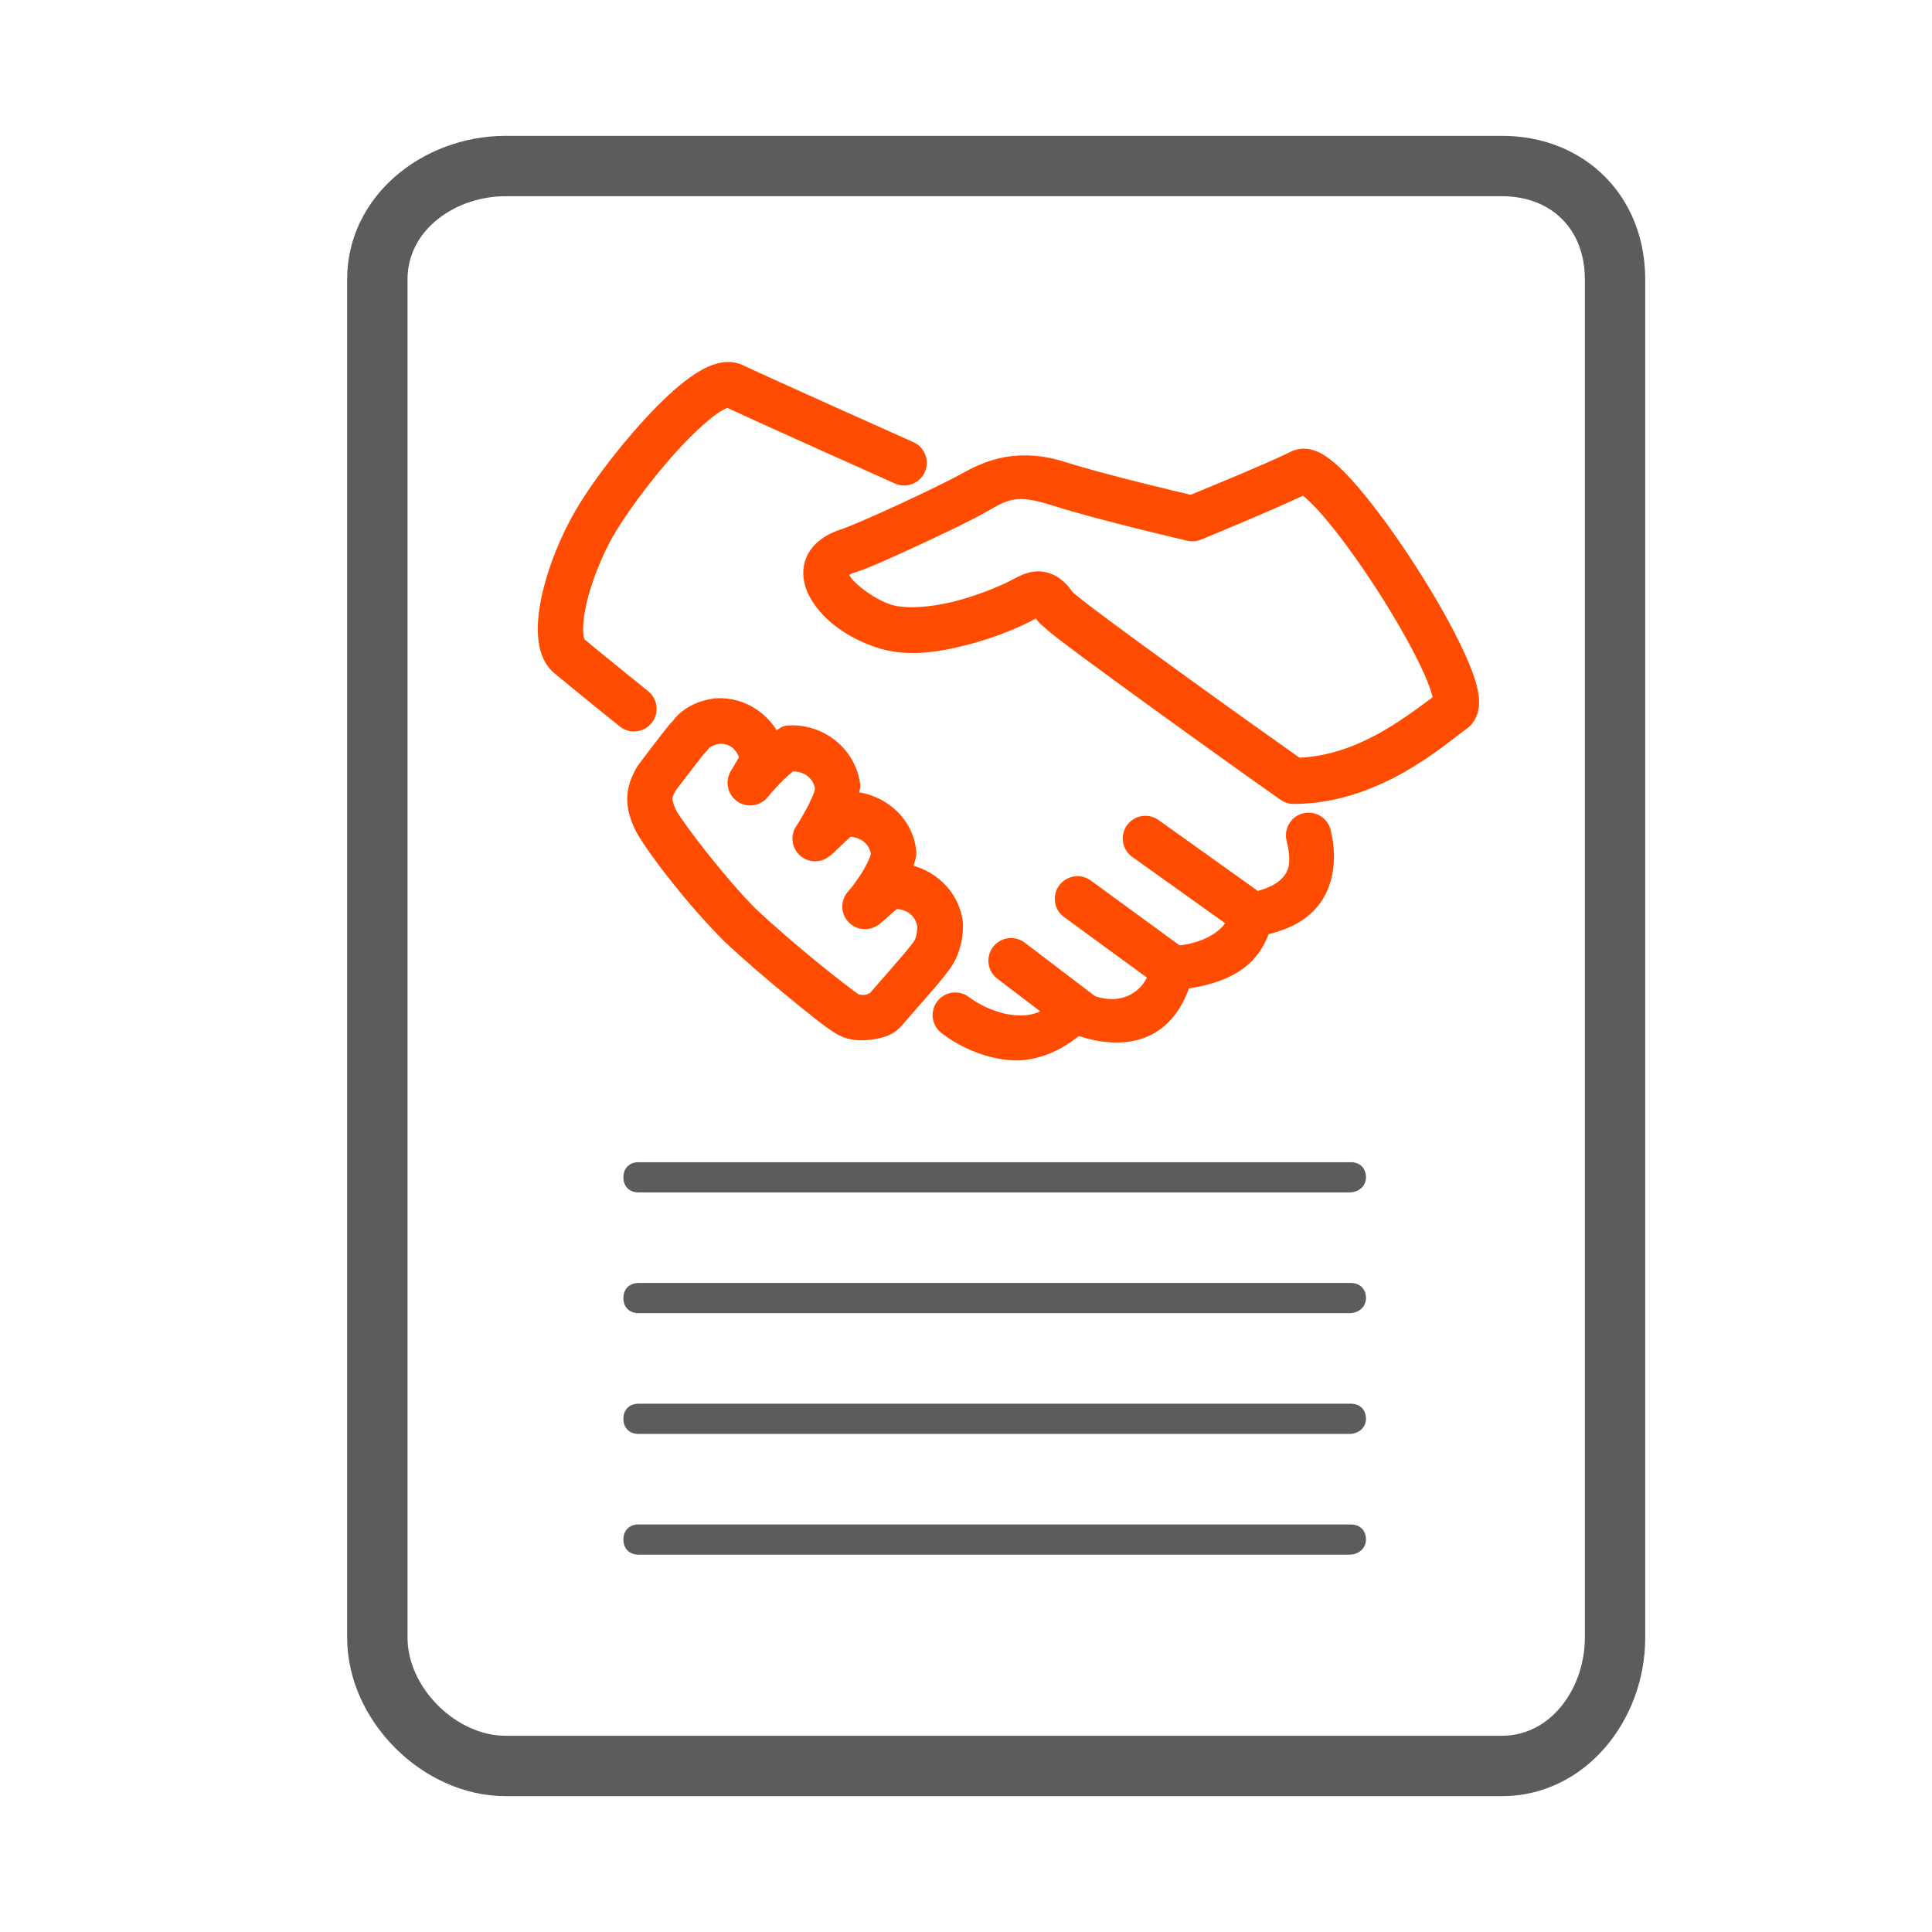
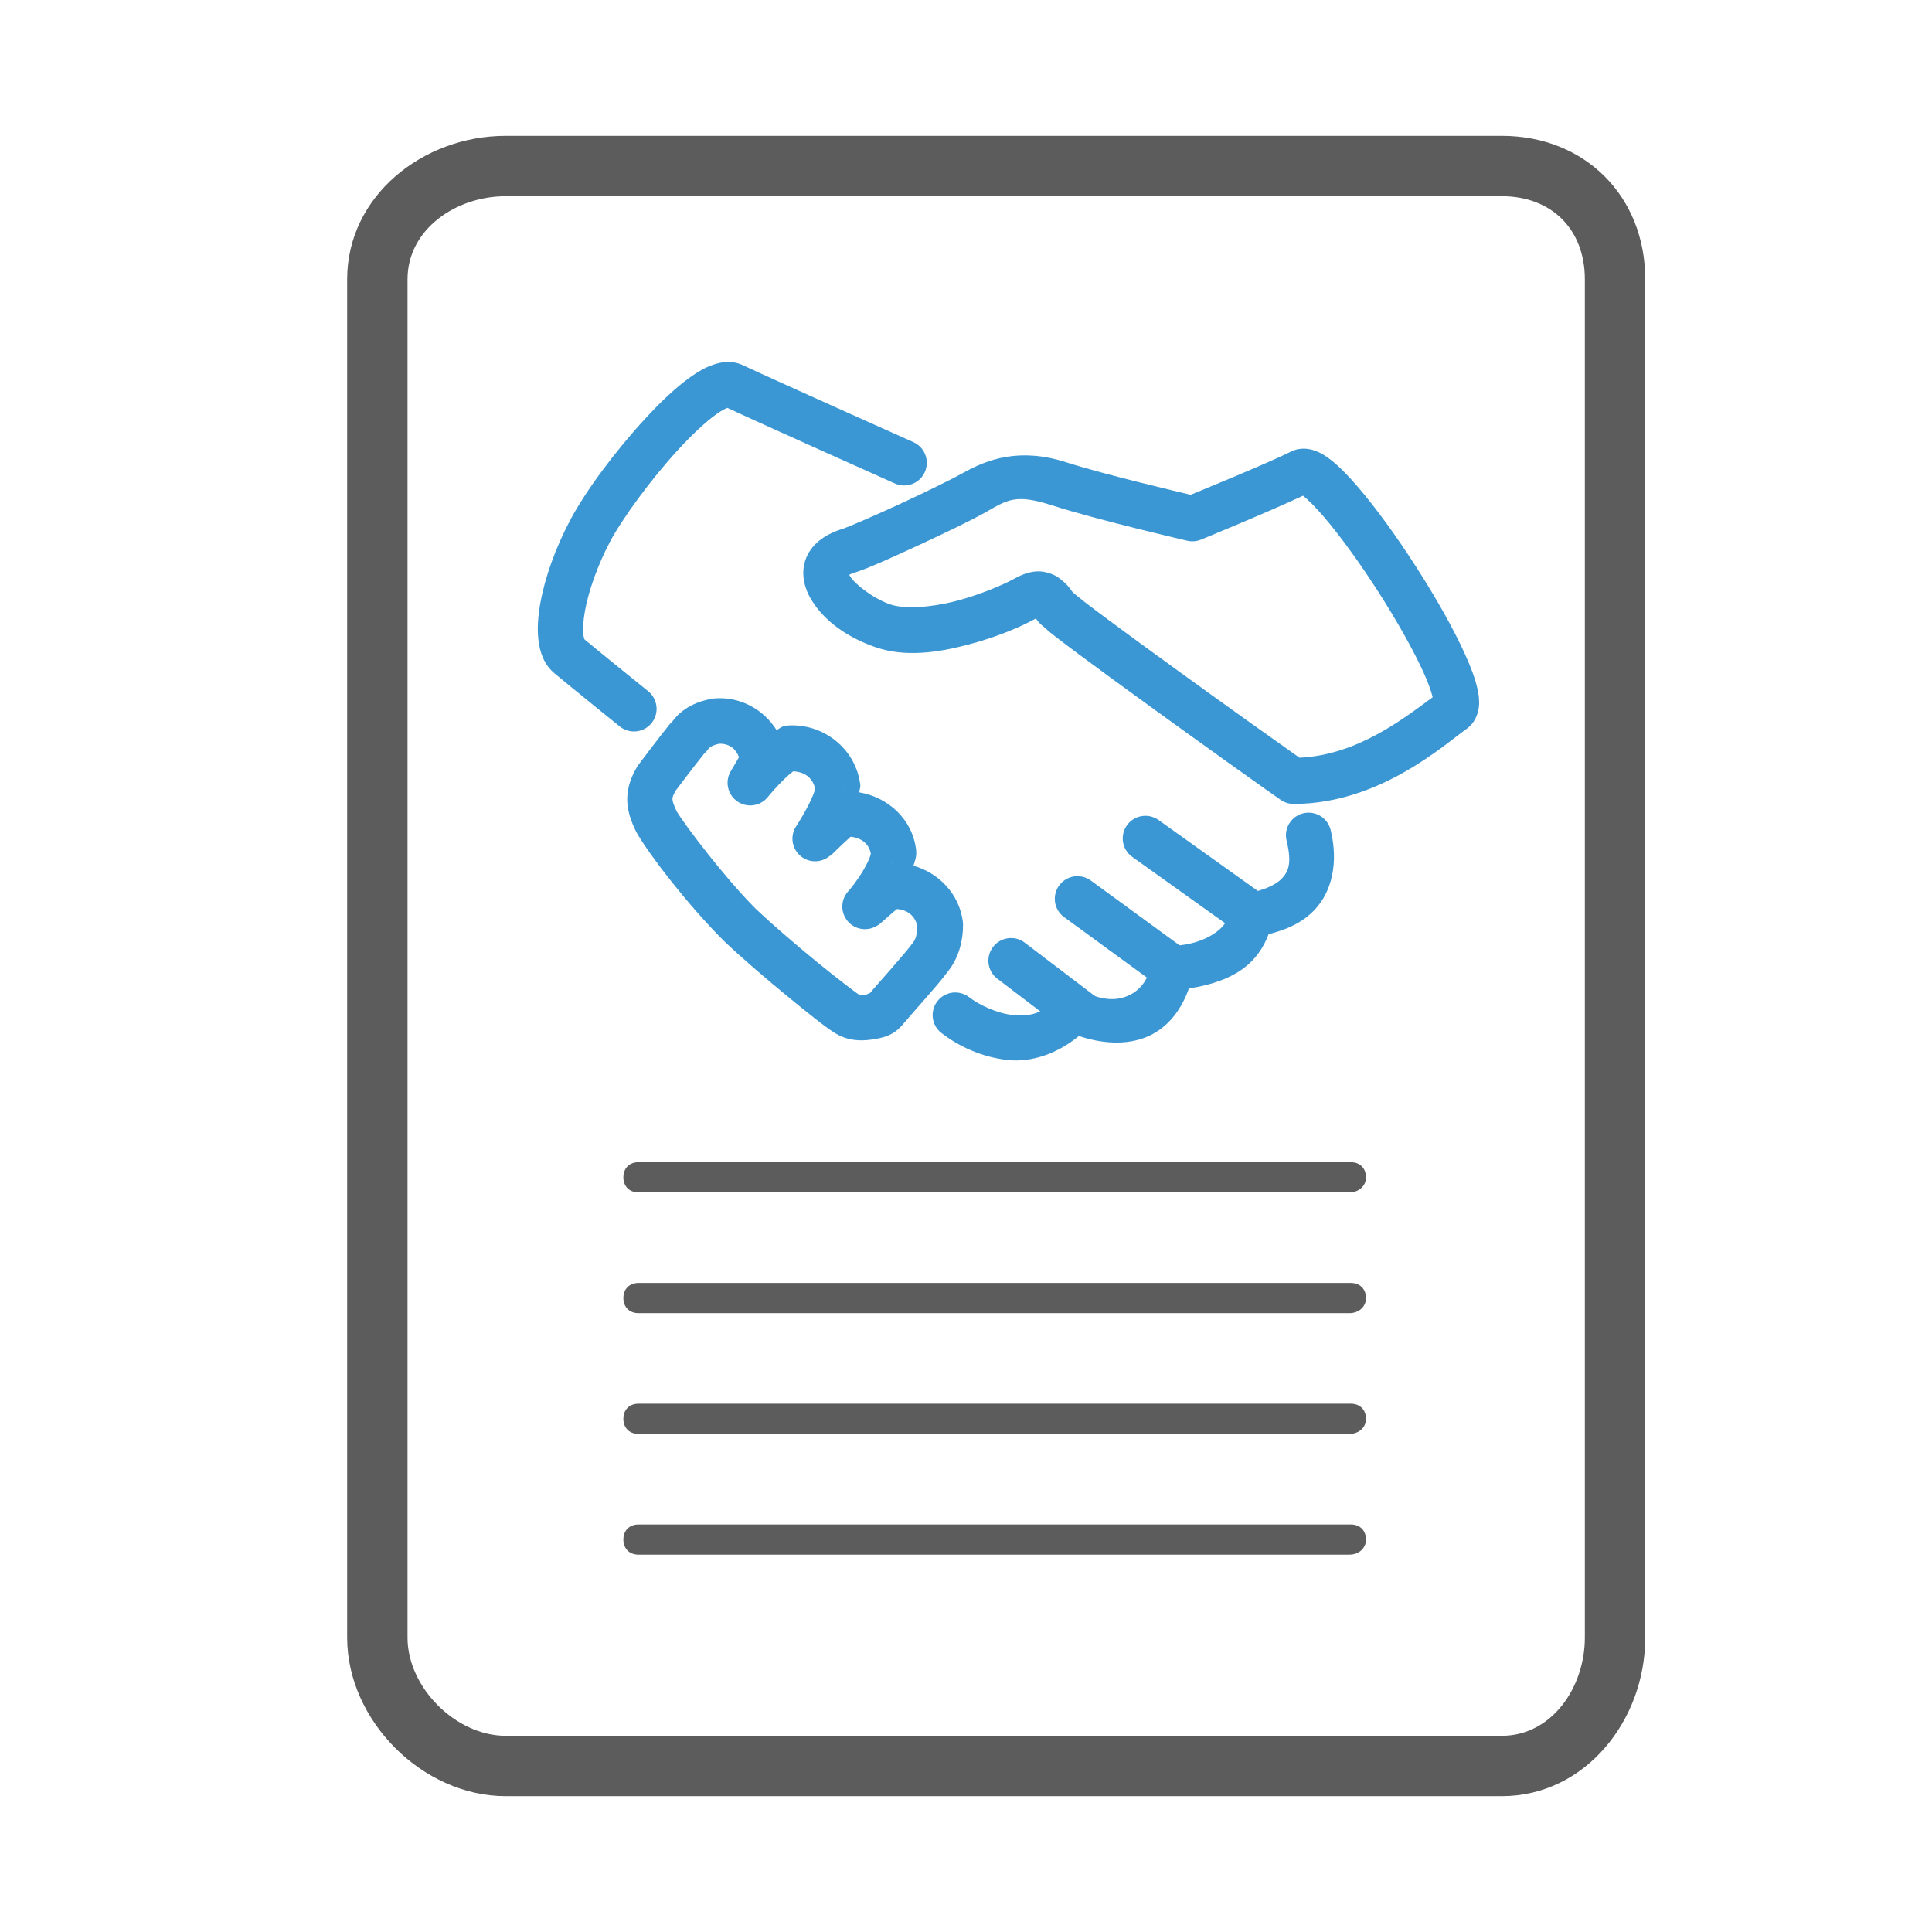
<svg xmlns="http://www.w3.org/2000/svg" enable-background="new 0 0 128 128" height="128px" id="Layer_1" version="1.1" viewBox="0 0 128 128" width="128px" xml:space="preserve">
  <defs id="defs42" />
  <g id="g4660" transform="translate(0,4)">
    <path style="fill:#5c5c5c;fill-opacity:1" id="path30" d="m 89.4,75 -47.1,0 c -0.6,0 -1,-0.4 -1,-1 0,-0.6 0.4,-1 1,-1 l 47.2,0 c 0.6,0 1,0.4 1,1 0,0.6 -0.5,1 -1.1,1 z" />
    <path style="fill:#5c5c5c;fill-opacity:1" id="path32" d="m 89.4,83 -47.1,0 c -0.6,0 -1,-0.4 -1,-1 0,-0.6 0.4,-1 1,-1 l 47.2,0 c 0.6,0 1,0.4 1,1 0,0.6 -0.5,1 -1.1,1 z" />
    <path style="fill:#5c5c5c;fill-opacity:1" id="path34" d="m 89.4,91 -47.1,0 c -0.6,0 -1,-0.4 -1,-1 0,-0.6 0.4,-1 1,-1 l 47.2,0 c 0.6,0 1,0.4 1,1 0,0.6 -0.5,1 -1.1,1 z" />
    <path style="fill:#5c5c5c;fill-opacity:1" id="path36" d="m 89.4,99 -47.1,0 c -0.6,0 -1,-0.4 -1,-1 0,-0.6 0.4,-1 1,-1 l 47.2,0 c 0.6,0 1,0.4 1,1 0,0.6 -0.5,1 -1.1,1 z" />
  </g>
  <path d="M99.5,9h-66C28,9,23,13,23,18.5v90c0,5.5,5,10.5,10.5,10.5h66c5.5,0,9.5-5,9.5-10.5v-90C109,13,105,9,99.5,9  z M105,108.5c0,3.3-2.2,6.5-5.5,6.5h-66c-3.3,0-6.5-3.2-6.5-6.5v-90c0-3.3,3.2-5.5,6.5-5.5h66c3.3,0,5.5,2.2,5.5,5.5V108.5z" fill="#2C3E50" id="path38" style="fill:#5c5c5c;fill-opacity:1" />
-   <g id="g3762" transform="translate(-116.6102,16.20339)" style="fill:#5c5c5c;fill-opacity:1">
-     <g id="g4651">
-       <path id="path5-2" d="m 164.019,30.062 a 1.5,1.5 0 0 0 -0.119,0.014 c -0.977,0.14 -2.116,0.572 -2.836,1.652 l 0.188,-0.229 -0.199,0.199 a 1.5,1.5 0 0 0 -0.111,0.123 c -0.83,1.038 -2.027,2.639 -2.027,2.639 a 1.5,1.5 0 0 0 -0.088,0.127 c -0.379,0.632 -0.662,1.363 -0.662,2.146 1e-5,0.783 0.255,1.493 0.607,2.197 a 1.5,1.5 0 0 0 0.047,0.084 c 0.893,1.531 3.406,4.777 5.734,7.105 a 1.5,1.5 0 0 0 0.025,0.023 c 1.153,1.1 2.74,2.46 4.158,3.625 1.419,1.165 2.501,2.037 3.182,2.463 0.848,0.53 1.712,0.549 2.469,0.436 0.756,-0.113 1.456,-0.268 2.098,-1.07 0.109,-0.136 0.754,-0.869 1.371,-1.574 0.595,-0.679 1.149,-1.314 1.52,-1.82 0.732,-0.887 1.039,-2.027 1.039,-3.143 a 1.5,1.5 0 0 0 -0.012,-0.186 c -0.23,-1.843 -1.589,-3.242 -3.275,-3.719 0.097,-0.318 0.229,-0.605 0.178,-1.062 a 1.5,1.5 0 0 0 -0.004,-0.019 c -0.252,-2.017 -1.862,-3.464 -3.771,-3.783 0.018,-0.179 0.101,-0.288 0.072,-0.518 -0.296,-2.371 -2.443,-4.056 -4.781,-3.91 a 1.5,1.5 0 0 0 -0.119,0.012 c -0.334,0.048 -0.441,0.19 -0.641,0.295 -0.835,-1.336 -2.351,-2.213 -4.041,-2.107 z m 0.244,3.01 c 0.686,-0.02 1.108,0.354 1.307,0.889 -0.037,0.065 -0.064,0.116 -0.104,0.184 -0.218,0.375 -0.439,0.744 -0.439,0.744 a 1.5,1.5 0 0 0 2.457,1.709 c 0.147,-0.183 0.614,-0.725 1.064,-1.164 0.225,-0.219 0.452,-0.416 0.609,-0.533 0.774,0.021 1.37,0.474 1.467,1.246 -0.03,-0.243 0.002,-0.091 -0.068,0.117 -0.07,0.208 -0.199,0.503 -0.348,0.801 -0.298,0.596 -0.686,1.227 -0.844,1.463 a 1.5,1.5 0 0 0 2.08,2.08 c 0.347,-0.231 0.407,-0.329 0.596,-0.508 0.189,-0.179 0.398,-0.383 0.6,-0.572 0.128,-0.12 0.223,-0.202 0.328,-0.295 0.706,0.068 1.253,0.479 1.35,1.201 -0.019,-0.175 0.002,-0.06 -0.078,0.15 -0.084,0.222 -0.235,0.531 -0.412,0.838 -0.355,0.613 -0.881,1.283 -0.975,1.377 a 1.5,1.5 0 0 0 1.73,2.402 c 0.316,-0.158 0.318,-0.201 0.4,-0.268 0.082,-0.067 0.159,-0.134 0.242,-0.207 0.167,-0.146 0.354,-0.315 0.535,-0.473 0.109,-0.095 0.186,-0.156 0.277,-0.23 0.695,0.054 1.218,0.459 1.344,1.145 -0.015,0.555 -0.086,0.849 -0.322,1.133 a 1.5,1.5 0 0 0 -0.068,0.088 c -0.132,0.185 -0.787,0.964 -1.395,1.658 -0.608,0.694 -1.164,1.312 -1.455,1.676 0.242,-0.302 0.043,-0.058 -0.201,-0.021 -0.244,0.036 -0.481,-0.044 -0.434,-0.014 -0.119,-0.074 -1.486,-1.102 -2.867,-2.236 -1.376,-1.13 -2.929,-2.465 -3.977,-3.463 -2.058,-2.061 -4.697,-5.554 -5.225,-6.447 -0.212,-0.441 -0.275,-0.697 -0.275,-0.807 0,-0.112 0.032,-0.244 0.227,-0.576 0.087,-0.116 1.116,-1.482 1.855,-2.41 l 0.127,-0.127 a 1.5,1.5 0 0 0 0.188,-0.229 c 0.073,-0.11 0.339,-0.25 0.703,-0.32 z m 8.35,3.088 c -0.023,0 -0.011,0.009 -0.033,0.01 -0.021,0.001 -0.04,-0.009 -0.061,-0.008 l 0.094,-0.002 z m 3.1,4.801 c -0.023,0 -0.013,0.009 -0.035,0.01 -0.02,9.9e-4 -0.038,-0.009 -0.059,-0.008 l 0.094,-0.002 z" style="color:#000000;font-style:normal;font-variant:normal;font-weight:normal;font-stretch:normal;font-size:medium;line-height:normal;font-family:sans-serif;text-indent:0;text-align:start;text-decoration:none;text-decoration-line:none;text-decoration-style:solid;text-decoration-color:#000000;letter-spacing:normal;word-spacing:normal;text-transform:none;direction:ltr;block-progression:tb;writing-mode:lr-tb;baseline-shift:baseline;text-anchor:start;white-space:normal;clip-rule:nonzero;display:inline;overflow:visible;visibility:visible;opacity:1;isolation:auto;mix-blend-mode:normal;color-interpolation:sRGB;color-interpolation-filters:linearRGB;solid-color:#000000;solid-opacity:1;fill:#ff4c00;fill-opacity:1;fill-rule:nonzero;stroke:none;stroke-width:3;stroke-linecap:round;stroke-linejoin:round;stroke-miterlimit:10;stroke-dasharray:none;stroke-dashoffset:0;stroke-opacity:1;color-rendering:auto;image-rendering:auto;shape-rendering:auto;text-rendering:auto;enable-background:accumulate" />
-       <path id="path7-9" d="m 164.817,7.778 c -0.342,0.006 -0.663,0.082 -0.939,0.176 -0.553,0.188 -1.035,0.476 -1.525,0.824 -0.981,0.697 -1.986,1.661 -2.992,2.752 -2.012,2.182 -3.96,4.809 -4.975,6.727 -0.968,1.828 -1.663,3.761 -1.975,5.486 -0.156,0.863 -0.22,1.672 -0.129,2.449 0.091,0.777 0.339,1.609 1.07,2.219 1.231,1.026 4.318,3.516 4.318,3.516 a 1.5,1.5 0 1 0 1.883,-2.336 c 0,0 -3.113,-2.511 -4.281,-3.484 0.131,0.109 0.028,0.08 -0.012,-0.262 -0.04,-0.341 -0.016,-0.908 0.104,-1.57 0.239,-1.324 0.842,-3.042 1.674,-4.613 0.785,-1.483 2.689,-4.104 4.527,-6.098 0.919,-0.997 1.838,-1.852 2.525,-2.34 0.324,-0.23 0.579,-0.354 0.711,-0.404 2.245,1.054 11.1,5.01 11.1,5.01 a 1.5,1.5 0 1 0 1.223,-2.74 c 0,0 -9.403,-4.203 -11.24,-5.072 -0.362,-0.181 -0.725,-0.244 -1.066,-0.238 z" style="color:#000000;font-style:normal;font-variant:normal;font-weight:normal;font-stretch:normal;font-size:medium;line-height:normal;font-family:sans-serif;text-indent:0;text-align:start;text-decoration:none;text-decoration-line:none;text-decoration-style:solid;text-decoration-color:#000000;letter-spacing:normal;word-spacing:normal;text-transform:none;direction:ltr;block-progression:tb;writing-mode:lr-tb;baseline-shift:baseline;text-anchor:start;white-space:normal;clip-rule:nonzero;display:inline;overflow:visible;visibility:visible;opacity:1;isolation:auto;mix-blend-mode:normal;color-interpolation:sRGB;color-interpolation-filters:linearRGB;solid-color:#000000;solid-opacity:1;fill:#ff4c00;fill-opacity:1;fill-rule:nonzero;stroke:none;stroke-width:3;stroke-linecap:round;stroke-linejoin:round;stroke-miterlimit:10;stroke-dasharray:none;stroke-dashoffset:0;stroke-opacity:1;color-rendering:auto;image-rendering:auto;shape-rendering:auto;text-rendering:auto;enable-background:accumulate" />
-       <path id="path9-1" d="m 203.228,37.64 a 1.5,1.5 0 0 0 -1.373,1.875 c 0.369,1.516 0.094,2.054 -0.328,2.496 -0.422,0.442 -1.284,0.799 -2.271,0.971 a 1.5,1.5 0 0 0 -1.242,1.479 c 0,0.083 -0.171,0.602 -0.801,1.074 -0.63,0.472 -1.634,0.885 -2.947,0.926 a 1.5,1.5 0 0 0 -1.441,1.32 c -0.092,0.771 -0.565,1.5 -1.277,1.887 -0.712,0.387 -1.683,0.521 -3.078,-0.156 a 1.5,1.5 0 0 0 -1.791,0.369 c -0.933,1.082 -1.874,1.275 -2.961,1.162 -1.087,-0.112 -2.253,-0.685 -2.893,-1.174 a 1.5,1.5 0 1 0 -1.822,2.383 c 1.061,0.811 2.593,1.588 4.406,1.775 1.521,0.157 3.223,-0.398 4.678,-1.594 1.786,0.598 3.544,0.603 4.895,-0.131 1.211,-0.658 1.954,-1.783 2.398,-3.021 1.42,-0.207 2.694,-0.64 3.635,-1.346 0.8,-0.6 1.319,-1.385 1.645,-2.246 1.066,-0.272 2.159,-0.683 3.041,-1.607 1.128,-1.183 1.603,-3.094 1.072,-5.277 a 1.5,1.5 0 0 0 -1.543,-1.164 z" style="color:#000000;font-style:normal;font-variant:normal;font-weight:normal;font-stretch:normal;font-size:medium;line-height:normal;font-family:sans-serif;text-indent:0;text-align:start;text-decoration:none;text-decoration-line:none;text-decoration-style:solid;text-decoration-color:#000000;letter-spacing:normal;word-spacing:normal;text-transform:none;direction:ltr;block-progression:tb;writing-mode:lr-tb;baseline-shift:baseline;text-anchor:start;white-space:normal;clip-rule:nonzero;display:inline;overflow:visible;visibility:visible;opacity:1;isolation:auto;mix-blend-mode:normal;color-interpolation:sRGB;color-interpolation-filters:linearRGB;solid-color:#000000;solid-opacity:1;fill:#ff4c00;fill-opacity:1;fill-rule:nonzero;stroke:none;stroke-width:3;stroke-linecap:round;stroke-linejoin:round;stroke-miterlimit:10;stroke-dasharray:none;stroke-dashoffset:0;stroke-opacity:1;color-rendering:auto;image-rendering:auto;shape-rendering:auto;text-rendering:auto;enable-background:accumulate" />
-       <path id="path11-2" d="m 203.769,13.671 c -0.393,-0.148 -1.005,-0.264 -1.627,0.047 -1.5,0.75 -6.034,2.607 -6.648,2.859 -0.583,-0.137 -5.726,-1.344 -8.223,-2.146 -3.114,-1.001 -5.24,-0.21 -6.895,0.721 -0.689,0.387 -2.462,1.256 -4.145,2.035 -1.683,0.779 -3.442,1.533 -3.793,1.65 l 0.051,-0.018 c -1.096,0.322 -2.049,0.925 -2.463,1.932 -0.414,1.007 -0.112,2.047 0.344,2.791 0.912,1.488 2.503,2.531 4.254,3.135 1.973,0.68 4.121,0.347 6.051,-0.152 1.928,-0.499 3.591,-1.206 4.568,-1.756 1.4e-4,2.11e-4 0.002,-2.12e-4 0.002,0 0.091,0.138 0.153,0.269 0.613,0.639 0.24,0.226 0.444,0.385 0.811,0.668 0.415,0.32 0.954,0.726 1.586,1.195 1.265,0.939 2.901,2.132 4.604,3.365 3.406,2.467 7.075,5.089 8.594,6.152 a 1.5,1.5 0 0 0 0.859,0.271 c 5.7,0 10.004,-3.944 11.465,-4.975 0.558,-0.394 0.765,-1.015 0.812,-1.447 0.048,-0.432 -0.005,-0.787 -0.082,-1.15 -0.155,-0.727 -0.448,-1.489 -0.836,-2.348 -0.776,-1.718 -1.948,-3.777 -3.234,-5.779 -1.286,-2.002 -2.675,-3.931 -3.914,-5.363 -0.62,-0.716 -1.189,-1.305 -1.775,-1.756 -0.293,-0.225 -0.585,-0.423 -0.979,-0.57 z m -0.832,2.967 c 0.3,0.233 0.781,0.703 1.318,1.324 1.089,1.258 2.432,3.109 3.658,5.02 1.227,1.91 2.348,3.896 3.025,5.395 0.315,0.697 0.502,1.254 0.59,1.613 -1.931,1.416 -4.99,3.833 -8.824,4.006 -1.62,-1.14 -4.88,-3.465 -8.088,-5.789 -1.697,-1.229 -3.325,-2.417 -4.572,-3.344 -0.624,-0.463 -1.153,-0.862 -1.543,-1.162 -0.39,-0.301 -0.711,-0.584 -0.629,-0.502 a 1.5,1.5 0 0 0 -0.139,-0.123 c -0.183,-0.142 -0.212,-0.411 -0.93,-0.965 -0.359,-0.277 -0.999,-0.501 -1.545,-0.457 -0.546,0.043 -0.981,0.231 -1.453,0.482 a 1.5,1.5 0 0 0 -0.029,0.016 c -0.623,0.35 -2.206,1.043 -3.852,1.469 -1.646,0.426 -3.397,0.54 -4.324,0.221 -1.149,-0.396 -2.358,-1.354 -2.672,-1.865 -0.157,-0.256 -0.073,-0.216 -0.127,-0.084 -0.054,0.132 -0.07,-0.016 0.533,-0.193 a 1.5,1.5 0 0 0 0.051,-0.016 c 0.849,-0.283 2.39,-0.98 4.107,-1.775 1.717,-0.796 3.444,-1.628 4.355,-2.141 1.546,-0.869 2.018,-1.278 4.504,-0.479 2.963,0.952 8.918,2.332 8.918,2.332 a 1.5,1.5 0 0 0 0.908,-0.072 c 0,0 4.495,-1.844 6.758,-2.91 z" style="color:#000000;font-style:normal;font-variant:normal;font-weight:normal;font-stretch:normal;font-size:medium;line-height:normal;font-family:sans-serif;text-indent:0;text-align:start;text-decoration:none;text-decoration-line:none;text-decoration-style:solid;text-decoration-color:#000000;letter-spacing:normal;word-spacing:normal;text-transform:none;direction:ltr;block-progression:tb;writing-mode:lr-tb;baseline-shift:baseline;text-anchor:start;white-space:normal;clip-rule:nonzero;display:inline;overflow:visible;visibility:visible;opacity:1;isolation:auto;mix-blend-mode:normal;color-interpolation:sRGB;color-interpolation-filters:linearRGB;solid-color:#000000;solid-opacity:1;fill:#ff4c00;fill-opacity:1;fill-rule:nonzero;stroke:none;stroke-width:3;stroke-linecap:round;stroke-linejoin:round;stroke-miterlimit:10;stroke-dasharray:none;stroke-dashoffset:0;stroke-opacity:1;color-rendering:auto;image-rendering:auto;shape-rendering:auto;text-rendering:auto;enable-background:accumulate" />
-       <path id="line13-7" d="m 183.542,45.946 a 1.5,1.5 0 0 0 -0.838,2.707 l 4.6,3.5 a 1.5,1.5 0 1 0 1.816,-2.389 l -4.6,-3.5 a 1.5,1.5 0 0 0 -0.979,-0.318 z" style="color:#000000;font-style:normal;font-variant:normal;font-weight:normal;font-stretch:normal;font-size:medium;line-height:normal;font-family:sans-serif;text-indent:0;text-align:start;text-decoration:none;text-decoration-line:none;text-decoration-style:solid;text-decoration-color:#000000;letter-spacing:normal;word-spacing:normal;text-transform:none;direction:ltr;block-progression:tb;writing-mode:lr-tb;baseline-shift:baseline;text-anchor:start;white-space:normal;clip-rule:nonzero;display:inline;overflow:visible;visibility:visible;opacity:1;isolation:auto;mix-blend-mode:normal;color-interpolation:sRGB;color-interpolation-filters:linearRGB;solid-color:#000000;solid-opacity:1;fill:#ff4c00;fill-opacity:1;fill-rule:nonzero;stroke:none;stroke-width:3;stroke-linecap:round;stroke-linejoin:round;stroke-miterlimit:10;stroke-dasharray:none;stroke-dashoffset:0;stroke-opacity:1;color-rendering:auto;image-rendering:auto;shape-rendering:auto;text-rendering:auto;enable-background:accumulate" />
-       <path id="line15-0" d="m 187.913,41.849 a 1.5,1.5 0 0 0 -0.785,2.723 l 6.301,4.6 a 1.5,1.5 0 1 0 1.768,-2.424 l -6.299,-4.6 a 1.5,1.5 0 0 0 -0.984,-0.299 z" style="color:#000000;font-style:normal;font-variant:normal;font-weight:normal;font-stretch:normal;font-size:medium;line-height:normal;font-family:sans-serif;text-indent:0;text-align:start;text-decoration:none;text-decoration-line:none;text-decoration-style:solid;text-decoration-color:#000000;letter-spacing:normal;word-spacing:normal;text-transform:none;direction:ltr;block-progression:tb;writing-mode:lr-tb;baseline-shift:baseline;text-anchor:start;white-space:normal;clip-rule:nonzero;display:inline;overflow:visible;visibility:visible;opacity:1;isolation:auto;mix-blend-mode:normal;color-interpolation:sRGB;color-interpolation-filters:linearRGB;solid-color:#000000;solid-opacity:1;fill:#ff4c00;fill-opacity:1;fill-rule:nonzero;stroke:none;stroke-width:3;stroke-linecap:round;stroke-linejoin:round;stroke-miterlimit:10;stroke-dasharray:none;stroke-dashoffset:0;stroke-opacity:1;color-rendering:auto;image-rendering:auto;shape-rendering:auto;text-rendering:auto;enable-background:accumulate" />
-       <path id="line17-9" d="m 192.546,37.847 a 1.5,1.5 0 0 0 -0.906,2.732 l 7,5 a 1.5,1.5 0 0 0 1.744,-2.441 l -7,-5 a 1.5,1.5 0 0 0 -0.838,-0.291 z" style="color:#000000;font-style:normal;font-variant:normal;font-weight:normal;font-stretch:normal;font-size:medium;line-height:normal;font-family:sans-serif;text-indent:0;text-align:start;text-decoration:none;text-decoration-line:none;text-decoration-style:solid;text-decoration-color:#000000;letter-spacing:normal;word-spacing:normal;text-transform:none;direction:ltr;block-progression:tb;writing-mode:lr-tb;baseline-shift:baseline;text-anchor:start;white-space:normal;clip-rule:nonzero;display:inline;overflow:visible;visibility:visible;opacity:1;isolation:auto;mix-blend-mode:normal;color-interpolation:sRGB;color-interpolation-filters:linearRGB;solid-color:#000000;solid-opacity:1;fill:#ff4c00;fill-opacity:1;fill-rule:nonzero;stroke:none;stroke-width:3;stroke-linecap:round;stroke-linejoin:round;stroke-miterlimit:10;stroke-dasharray:none;stroke-dashoffset:0;stroke-opacity:1;color-rendering:auto;image-rendering:auto;shape-rendering:auto;text-rendering:auto;enable-background:accumulate" />
-     </g>
+   <g style="fill:#3b97d3;fill-opacity:1" id="g4651" transform="translate(-116.6102,16.20339)">
+     <path style="color:#000000;font-style:normal;font-variant:normal;font-weight:normal;font-stretch:normal;font-size:medium;line-height:normal;font-family:sans-serif;text-indent:0;text-align:start;text-decoration:none;text-decoration-line:none;text-decoration-style:solid;text-decoration-color:#000000;letter-spacing:normal;word-spacing:normal;text-transform:none;direction:ltr;block-progression:tb;writing-mode:lr-tb;baseline-shift:baseline;text-anchor:start;white-space:normal;clip-rule:nonzero;display:inline;overflow:visible;visibility:visible;opacity:1;isolation:auto;mix-blend-mode:normal;color-interpolation:sRGB;color-interpolation-filters:linearRGB;solid-color:#000000;solid-opacity:1;fill:#3b97d3;fill-opacity:1;fill-rule:nonzero;stroke:none;stroke-width:3;stroke-linecap:round;stroke-linejoin:round;stroke-miterlimit:10;stroke-dasharray:none;stroke-dashoffset:0;stroke-opacity:1;color-rendering:auto;image-rendering:auto;shape-rendering:auto;text-rendering:auto;enable-background:accumulate" d="m 164.019,30.062 a 1.5,1.5 0 0 0 -0.119,0.014 c -0.977,0.14 -2.116,0.572 -2.836,1.652 l 0.188,-0.229 -0.199,0.199 a 1.5,1.5 0 0 0 -0.111,0.123 c -0.83,1.038 -2.027,2.639 -2.027,2.639 a 1.5,1.5 0 0 0 -0.088,0.127 c -0.379,0.632 -0.662,1.363 -0.662,2.146 1e-5,0.783 0.255,1.493 0.607,2.197 a 1.5,1.5 0 0 0 0.047,0.084 c 0.893,1.531 3.406,4.777 5.734,7.105 a 1.5,1.5 0 0 0 0.025,0.023 c 1.153,1.1 2.74,2.46 4.158,3.625 1.419,1.165 2.501,2.037 3.182,2.463 0.848,0.53 1.712,0.549 2.469,0.436 0.756,-0.113 1.456,-0.268 2.098,-1.07 0.109,-0.136 0.754,-0.869 1.371,-1.574 0.595,-0.679 1.149,-1.314 1.52,-1.82 0.732,-0.887 1.039,-2.027 1.039,-3.143 a 1.5,1.5 0 0 0 -0.012,-0.186 c -0.23,-1.843 -1.589,-3.242 -3.275,-3.719 0.097,-0.318 0.229,-0.605 0.178,-1.062 a 1.5,1.5 0 0 0 -0.004,-0.019 c -0.252,-2.017 -1.862,-3.464 -3.771,-3.783 0.018,-0.179 0.101,-0.288 0.072,-0.518 -0.296,-2.371 -2.443,-4.056 -4.781,-3.91 a 1.5,1.5 0 0 0 -0.119,0.012 c -0.334,0.048 -0.441,0.19 -0.641,0.295 -0.835,-1.336 -2.351,-2.213 -4.041,-2.107 z m 0.244,3.01 c 0.686,-0.02 1.108,0.354 1.307,0.889 -0.037,0.065 -0.064,0.116 -0.104,0.184 -0.218,0.375 -0.439,0.744 -0.439,0.744 a 1.5,1.5 0 0 0 2.457,1.709 c 0.147,-0.183 0.614,-0.725 1.064,-1.164 0.225,-0.219 0.452,-0.416 0.609,-0.533 0.774,0.021 1.37,0.474 1.467,1.246 -0.03,-0.243 0.002,-0.091 -0.068,0.117 -0.07,0.208 -0.199,0.503 -0.348,0.801 -0.298,0.596 -0.686,1.227 -0.844,1.463 a 1.5,1.5 0 0 0 2.08,2.08 c 0.347,-0.231 0.407,-0.329 0.596,-0.508 0.189,-0.179 0.398,-0.383 0.6,-0.572 0.128,-0.12 0.223,-0.202 0.328,-0.295 0.706,0.068 1.253,0.479 1.35,1.201 -0.019,-0.175 0.002,-0.06 -0.078,0.15 -0.084,0.222 -0.235,0.531 -0.412,0.838 -0.355,0.613 -0.881,1.283 -0.975,1.377 a 1.5,1.5 0 0 0 1.73,2.402 c 0.316,-0.158 0.318,-0.201 0.4,-0.268 0.082,-0.067 0.159,-0.134 0.242,-0.207 0.167,-0.146 0.354,-0.315 0.535,-0.473 0.109,-0.095 0.186,-0.156 0.277,-0.23 0.695,0.054 1.218,0.459 1.344,1.145 -0.015,0.555 -0.086,0.849 -0.322,1.133 a 1.5,1.5 0 0 0 -0.068,0.088 c -0.132,0.185 -0.787,0.964 -1.395,1.658 -0.608,0.694 -1.164,1.312 -1.455,1.676 0.242,-0.302 0.043,-0.058 -0.201,-0.021 -0.244,0.036 -0.481,-0.044 -0.434,-0.014 -0.119,-0.074 -1.486,-1.102 -2.867,-2.236 -1.376,-1.13 -2.929,-2.465 -3.977,-3.463 -2.058,-2.061 -4.697,-5.554 -5.225,-6.447 -0.212,-0.441 -0.275,-0.697 -0.275,-0.807 0,-0.112 0.032,-0.244 0.227,-0.576 0.087,-0.116 1.116,-1.482 1.855,-2.41 l 0.127,-0.127 a 1.5,1.5 0 0 0 0.188,-0.229 c 0.073,-0.11 0.339,-0.25 0.703,-0.32 z m 8.35,3.088 c -0.023,0 -0.011,0.009 -0.033,0.01 -0.021,0.001 -0.04,-0.009 -0.061,-0.008 l 0.094,-0.002 z m 3.1,4.801 c -0.023,0 -0.013,0.009 -0.035,0.01 -0.02,9.9e-4 -0.038,-0.009 -0.059,-0.008 l 0.094,-0.002 z" id="path5-2" />
+     <path style="color:#000000;font-style:normal;font-variant:normal;font-weight:normal;font-stretch:normal;font-size:medium;line-height:normal;font-family:sans-serif;text-indent:0;text-align:start;text-decoration:none;text-decoration-line:none;text-decoration-style:solid;text-decoration-color:#000000;letter-spacing:normal;word-spacing:normal;text-transform:none;direction:ltr;block-progression:tb;writing-mode:lr-tb;baseline-shift:baseline;text-anchor:start;white-space:normal;clip-rule:nonzero;display:inline;overflow:visible;visibility:visible;opacity:1;isolation:auto;mix-blend-mode:normal;color-interpolation:sRGB;color-interpolation-filters:linearRGB;solid-color:#000000;solid-opacity:1;fill:#3b97d3;fill-opacity:1;fill-rule:nonzero;stroke:none;stroke-width:3;stroke-linecap:round;stroke-linejoin:round;stroke-miterlimit:10;stroke-dasharray:none;stroke-dashoffset:0;stroke-opacity:1;color-rendering:auto;image-rendering:auto;shape-rendering:auto;text-rendering:auto;enable-background:accumulate" d="m 164.817,7.778 c -0.342,0.006 -0.663,0.082 -0.939,0.176 -0.553,0.188 -1.035,0.476 -1.525,0.824 -0.981,0.697 -1.986,1.661 -2.992,2.752 -2.012,2.182 -3.96,4.809 -4.975,6.727 -0.968,1.828 -1.663,3.761 -1.975,5.486 -0.156,0.863 -0.22,1.672 -0.129,2.449 0.091,0.777 0.339,1.609 1.07,2.219 1.231,1.026 4.318,3.516 4.318,3.516 a 1.5,1.5 0 1 0 1.883,-2.336 c 0,0 -3.113,-2.511 -4.281,-3.484 0.131,0.109 0.028,0.08 -0.012,-0.262 -0.04,-0.341 -0.016,-0.908 0.104,-1.57 0.239,-1.324 0.842,-3.042 1.674,-4.613 0.785,-1.483 2.689,-4.104 4.527,-6.098 0.919,-0.997 1.838,-1.852 2.525,-2.34 0.324,-0.23 0.579,-0.354 0.711,-0.404 2.245,1.054 11.1,5.01 11.1,5.01 a 1.5,1.5 0 1 0 1.223,-2.74 c 0,0 -9.403,-4.203 -11.24,-5.072 -0.362,-0.181 -0.725,-0.244 -1.066,-0.238 z" id="path7-9" />
+     <path style="color:#000000;font-style:normal;font-variant:normal;font-weight:normal;font-stretch:normal;font-size:medium;line-height:normal;font-family:sans-serif;text-indent:0;text-align:start;text-decoration:none;text-decoration-line:none;text-decoration-style:solid;text-decoration-color:#000000;letter-spacing:normal;word-spacing:normal;text-transform:none;direction:ltr;block-progression:tb;writing-mode:lr-tb;baseline-shift:baseline;text-anchor:start;white-space:normal;clip-rule:nonzero;display:inline;overflow:visible;visibility:visible;opacity:1;isolation:auto;mix-blend-mode:normal;color-interpolation:sRGB;color-interpolation-filters:linearRGB;solid-color:#000000;solid-opacity:1;fill:#3b97d3;fill-opacity:1;fill-rule:nonzero;stroke:none;stroke-width:3;stroke-linecap:round;stroke-linejoin:round;stroke-miterlimit:10;stroke-dasharray:none;stroke-dashoffset:0;stroke-opacity:1;color-rendering:auto;image-rendering:auto;shape-rendering:auto;text-rendering:auto;enable-background:accumulate" d="m 203.228,37.64 a 1.5,1.5 0 0 0 -1.373,1.875 c 0.369,1.516 0.094,2.054 -0.328,2.496 -0.422,0.442 -1.284,0.799 -2.271,0.971 a 1.5,1.5 0 0 0 -1.242,1.479 c 0,0.083 -0.171,0.602 -0.801,1.074 -0.63,0.472 -1.634,0.885 -2.947,0.926 a 1.5,1.5 0 0 0 -1.441,1.32 c -0.092,0.771 -0.565,1.5 -1.277,1.887 -0.712,0.387 -1.683,0.521 -3.078,-0.156 a 1.5,1.5 0 0 0 -1.791,0.369 c -0.933,1.082 -1.874,1.275 -2.961,1.162 -1.087,-0.112 -2.253,-0.685 -2.893,-1.174 a 1.5,1.5 0 1 0 -1.822,2.383 c 1.061,0.811 2.593,1.588 4.406,1.775 1.521,0.157 3.223,-0.398 4.678,-1.594 1.786,0.598 3.544,0.603 4.895,-0.131 1.211,-0.658 1.954,-1.783 2.398,-3.021 1.42,-0.207 2.694,-0.64 3.635,-1.346 0.8,-0.6 1.319,-1.385 1.645,-2.246 1.066,-0.272 2.159,-0.683 3.041,-1.607 1.128,-1.183 1.603,-3.094 1.072,-5.277 a 1.5,1.5 0 0 0 -1.543,-1.164 z" id="path9-1" />
+     <path style="color:#000000;font-style:normal;font-variant:normal;font-weight:normal;font-stretch:normal;font-size:medium;line-height:normal;font-family:sans-serif;text-indent:0;text-align:start;text-decoration:none;text-decoration-line:none;text-decoration-style:solid;text-decoration-color:#000000;letter-spacing:normal;word-spacing:normal;text-transform:none;direction:ltr;block-progression:tb;writing-mode:lr-tb;baseline-shift:baseline;text-anchor:start;white-space:normal;clip-rule:nonzero;display:inline;overflow:visible;visibility:visible;opacity:1;isolation:auto;mix-blend-mode:normal;color-interpolation:sRGB;color-interpolation-filters:linearRGB;solid-color:#000000;solid-opacity:1;fill:#3b97d3;fill-opacity:1;fill-rule:nonzero;stroke:none;stroke-width:3;stroke-linecap:round;stroke-linejoin:round;stroke-miterlimit:10;stroke-dasharray:none;stroke-dashoffset:0;stroke-opacity:1;color-rendering:auto;image-rendering:auto;shape-rendering:auto;text-rendering:auto;enable-background:accumulate" d="m 203.769,13.671 c -0.393,-0.148 -1.005,-0.264 -1.627,0.047 -1.5,0.75 -6.034,2.607 -6.648,2.859 -0.583,-0.137 -5.726,-1.344 -8.223,-2.146 -3.114,-1.001 -5.24,-0.21 -6.895,0.721 -0.689,0.387 -2.462,1.256 -4.145,2.035 -1.683,0.779 -3.442,1.533 -3.793,1.65 l 0.051,-0.018 c -1.096,0.322 -2.049,0.925 -2.463,1.932 -0.414,1.007 -0.112,2.047 0.344,2.791 0.912,1.488 2.503,2.531 4.254,3.135 1.973,0.68 4.121,0.347 6.051,-0.152 1.928,-0.499 3.591,-1.206 4.568,-1.756 1.4e-4,2.11e-4 0.002,-2.12e-4 0.002,0 0.091,0.138 0.153,0.269 0.613,0.639 0.24,0.226 0.444,0.385 0.811,0.668 0.415,0.32 0.954,0.726 1.586,1.195 1.265,0.939 2.901,2.132 4.604,3.365 3.406,2.467 7.075,5.089 8.594,6.152 a 1.5,1.5 0 0 0 0.859,0.271 c 5.7,0 10.004,-3.944 11.465,-4.975 0.558,-0.394 0.765,-1.015 0.812,-1.447 0.048,-0.432 -0.005,-0.787 -0.082,-1.15 -0.155,-0.727 -0.448,-1.489 -0.836,-2.348 -0.776,-1.718 -1.948,-3.777 -3.234,-5.779 -1.286,-2.002 -2.675,-3.931 -3.914,-5.363 -0.62,-0.716 -1.189,-1.305 -1.775,-1.756 -0.293,-0.225 -0.585,-0.423 -0.979,-0.57 z m -0.832,2.967 c 0.3,0.233 0.781,0.703 1.318,1.324 1.089,1.258 2.432,3.109 3.658,5.02 1.227,1.91 2.348,3.896 3.025,5.395 0.315,0.697 0.502,1.254 0.59,1.613 -1.931,1.416 -4.99,3.833 -8.824,4.006 -1.62,-1.14 -4.88,-3.465 -8.088,-5.789 -1.697,-1.229 -3.325,-2.417 -4.572,-3.344 -0.624,-0.463 -1.153,-0.862 -1.543,-1.162 -0.39,-0.301 -0.711,-0.584 -0.629,-0.502 a 1.5,1.5 0 0 0 -0.139,-0.123 c -0.183,-0.142 -0.212,-0.411 -0.93,-0.965 -0.359,-0.277 -0.999,-0.501 -1.545,-0.457 -0.546,0.043 -0.981,0.231 -1.453,0.482 a 1.5,1.5 0 0 0 -0.029,0.016 c -0.623,0.35 -2.206,1.043 -3.852,1.469 -1.646,0.426 -3.397,0.54 -4.324,0.221 -1.149,-0.396 -2.358,-1.354 -2.672,-1.865 -0.157,-0.256 -0.073,-0.216 -0.127,-0.084 -0.054,0.132 -0.07,-0.016 0.533,-0.193 a 1.5,1.5 0 0 0 0.051,-0.016 c 0.849,-0.283 2.39,-0.98 4.107,-1.775 1.717,-0.796 3.444,-1.628 4.355,-2.141 1.546,-0.869 2.018,-1.278 4.504,-0.479 2.963,0.952 8.918,2.332 8.918,2.332 a 1.5,1.5 0 0 0 0.908,-0.072 c 0,0 4.495,-1.844 6.758,-2.91 z" id="path11-2" />
+     <path style="color:#000000;font-style:normal;font-variant:normal;font-weight:normal;font-stretch:normal;font-size:medium;line-height:normal;font-family:sans-serif;text-indent:0;text-align:start;text-decoration:none;text-decoration-line:none;text-decoration-style:solid;text-decoration-color:#000000;letter-spacing:normal;word-spacing:normal;text-transform:none;direction:ltr;block-progression:tb;writing-mode:lr-tb;baseline-shift:baseline;text-anchor:start;white-space:normal;clip-rule:nonzero;display:inline;overflow:visible;visibility:visible;opacity:1;isolation:auto;mix-blend-mode:normal;color-interpolation:sRGB;color-interpolation-filters:linearRGB;solid-color:#000000;solid-opacity:1;fill:#3b97d3;fill-opacity:1;fill-rule:nonzero;stroke:none;stroke-width:3;stroke-linecap:round;stroke-linejoin:round;stroke-miterlimit:10;stroke-dasharray:none;stroke-dashoffset:0;stroke-opacity:1;color-rendering:auto;image-rendering:auto;shape-rendering:auto;text-rendering:auto;enable-background:accumulate" d="m 183.542,45.946 a 1.5,1.5 0 0 0 -0.838,2.707 l 4.6,3.5 a 1.5,1.5 0 1 0 1.816,-2.389 l -4.6,-3.5 a 1.5,1.5 0 0 0 -0.979,-0.318 z" id="line13-7" />
+     <path style="color:#000000;font-style:normal;font-variant:normal;font-weight:normal;font-stretch:normal;font-size:medium;line-height:normal;font-family:sans-serif;text-indent:0;text-align:start;text-decoration:none;text-decoration-line:none;text-decoration-style:solid;text-decoration-color:#000000;letter-spacing:normal;word-spacing:normal;text-transform:none;direction:ltr;block-progression:tb;writing-mode:lr-tb;baseline-shift:baseline;text-anchor:start;white-space:normal;clip-rule:nonzero;display:inline;overflow:visible;visibility:visible;opacity:1;isolation:auto;mix-blend-mode:normal;color-interpolation:sRGB;color-interpolation-filters:linearRGB;solid-color:#000000;solid-opacity:1;fill:#3b97d3;fill-opacity:1;fill-rule:nonzero;stroke:none;stroke-width:3;stroke-linecap:round;stroke-linejoin:round;stroke-miterlimit:10;stroke-dasharray:none;stroke-dashoffset:0;stroke-opacity:1;color-rendering:auto;image-rendering:auto;shape-rendering:auto;text-rendering:auto;enable-background:accumulate" d="m 187.913,41.849 a 1.5,1.5 0 0 0 -0.785,2.723 l 6.301,4.6 a 1.5,1.5 0 1 0 1.768,-2.424 l -6.299,-4.6 a 1.5,1.5 0 0 0 -0.984,-0.299 z" id="line15-0" />
+     <path style="color:#000000;font-style:normal;font-variant:normal;font-weight:normal;font-stretch:normal;font-size:medium;line-height:normal;font-family:sans-serif;text-indent:0;text-align:start;text-decoration:none;text-decoration-line:none;text-decoration-style:solid;text-decoration-color:#000000;letter-spacing:normal;word-spacing:normal;text-transform:none;direction:ltr;block-progression:tb;writing-mode:lr-tb;baseline-shift:baseline;text-anchor:start;white-space:normal;clip-rule:nonzero;display:inline;overflow:visible;visibility:visible;opacity:1;isolation:auto;mix-blend-mode:normal;color-interpolation:sRGB;color-interpolation-filters:linearRGB;solid-color:#000000;solid-opacity:1;fill:#3b97d3;fill-opacity:1;fill-rule:nonzero;stroke:none;stroke-width:3;stroke-linecap:round;stroke-linejoin:round;stroke-miterlimit:10;stroke-dasharray:none;stroke-dashoffset:0;stroke-opacity:1;color-rendering:auto;image-rendering:auto;shape-rendering:auto;text-rendering:auto;enable-background:accumulate" d="m 192.546,37.847 a 1.5,1.5 0 0 0 -0.906,2.732 l 7,5 a 1.5,1.5 0 0 0 1.744,-2.441 l -7,-5 a 1.5,1.5 0 0 0 -0.838,-0.291 z" id="line17-9" />
  </g>
</svg>
